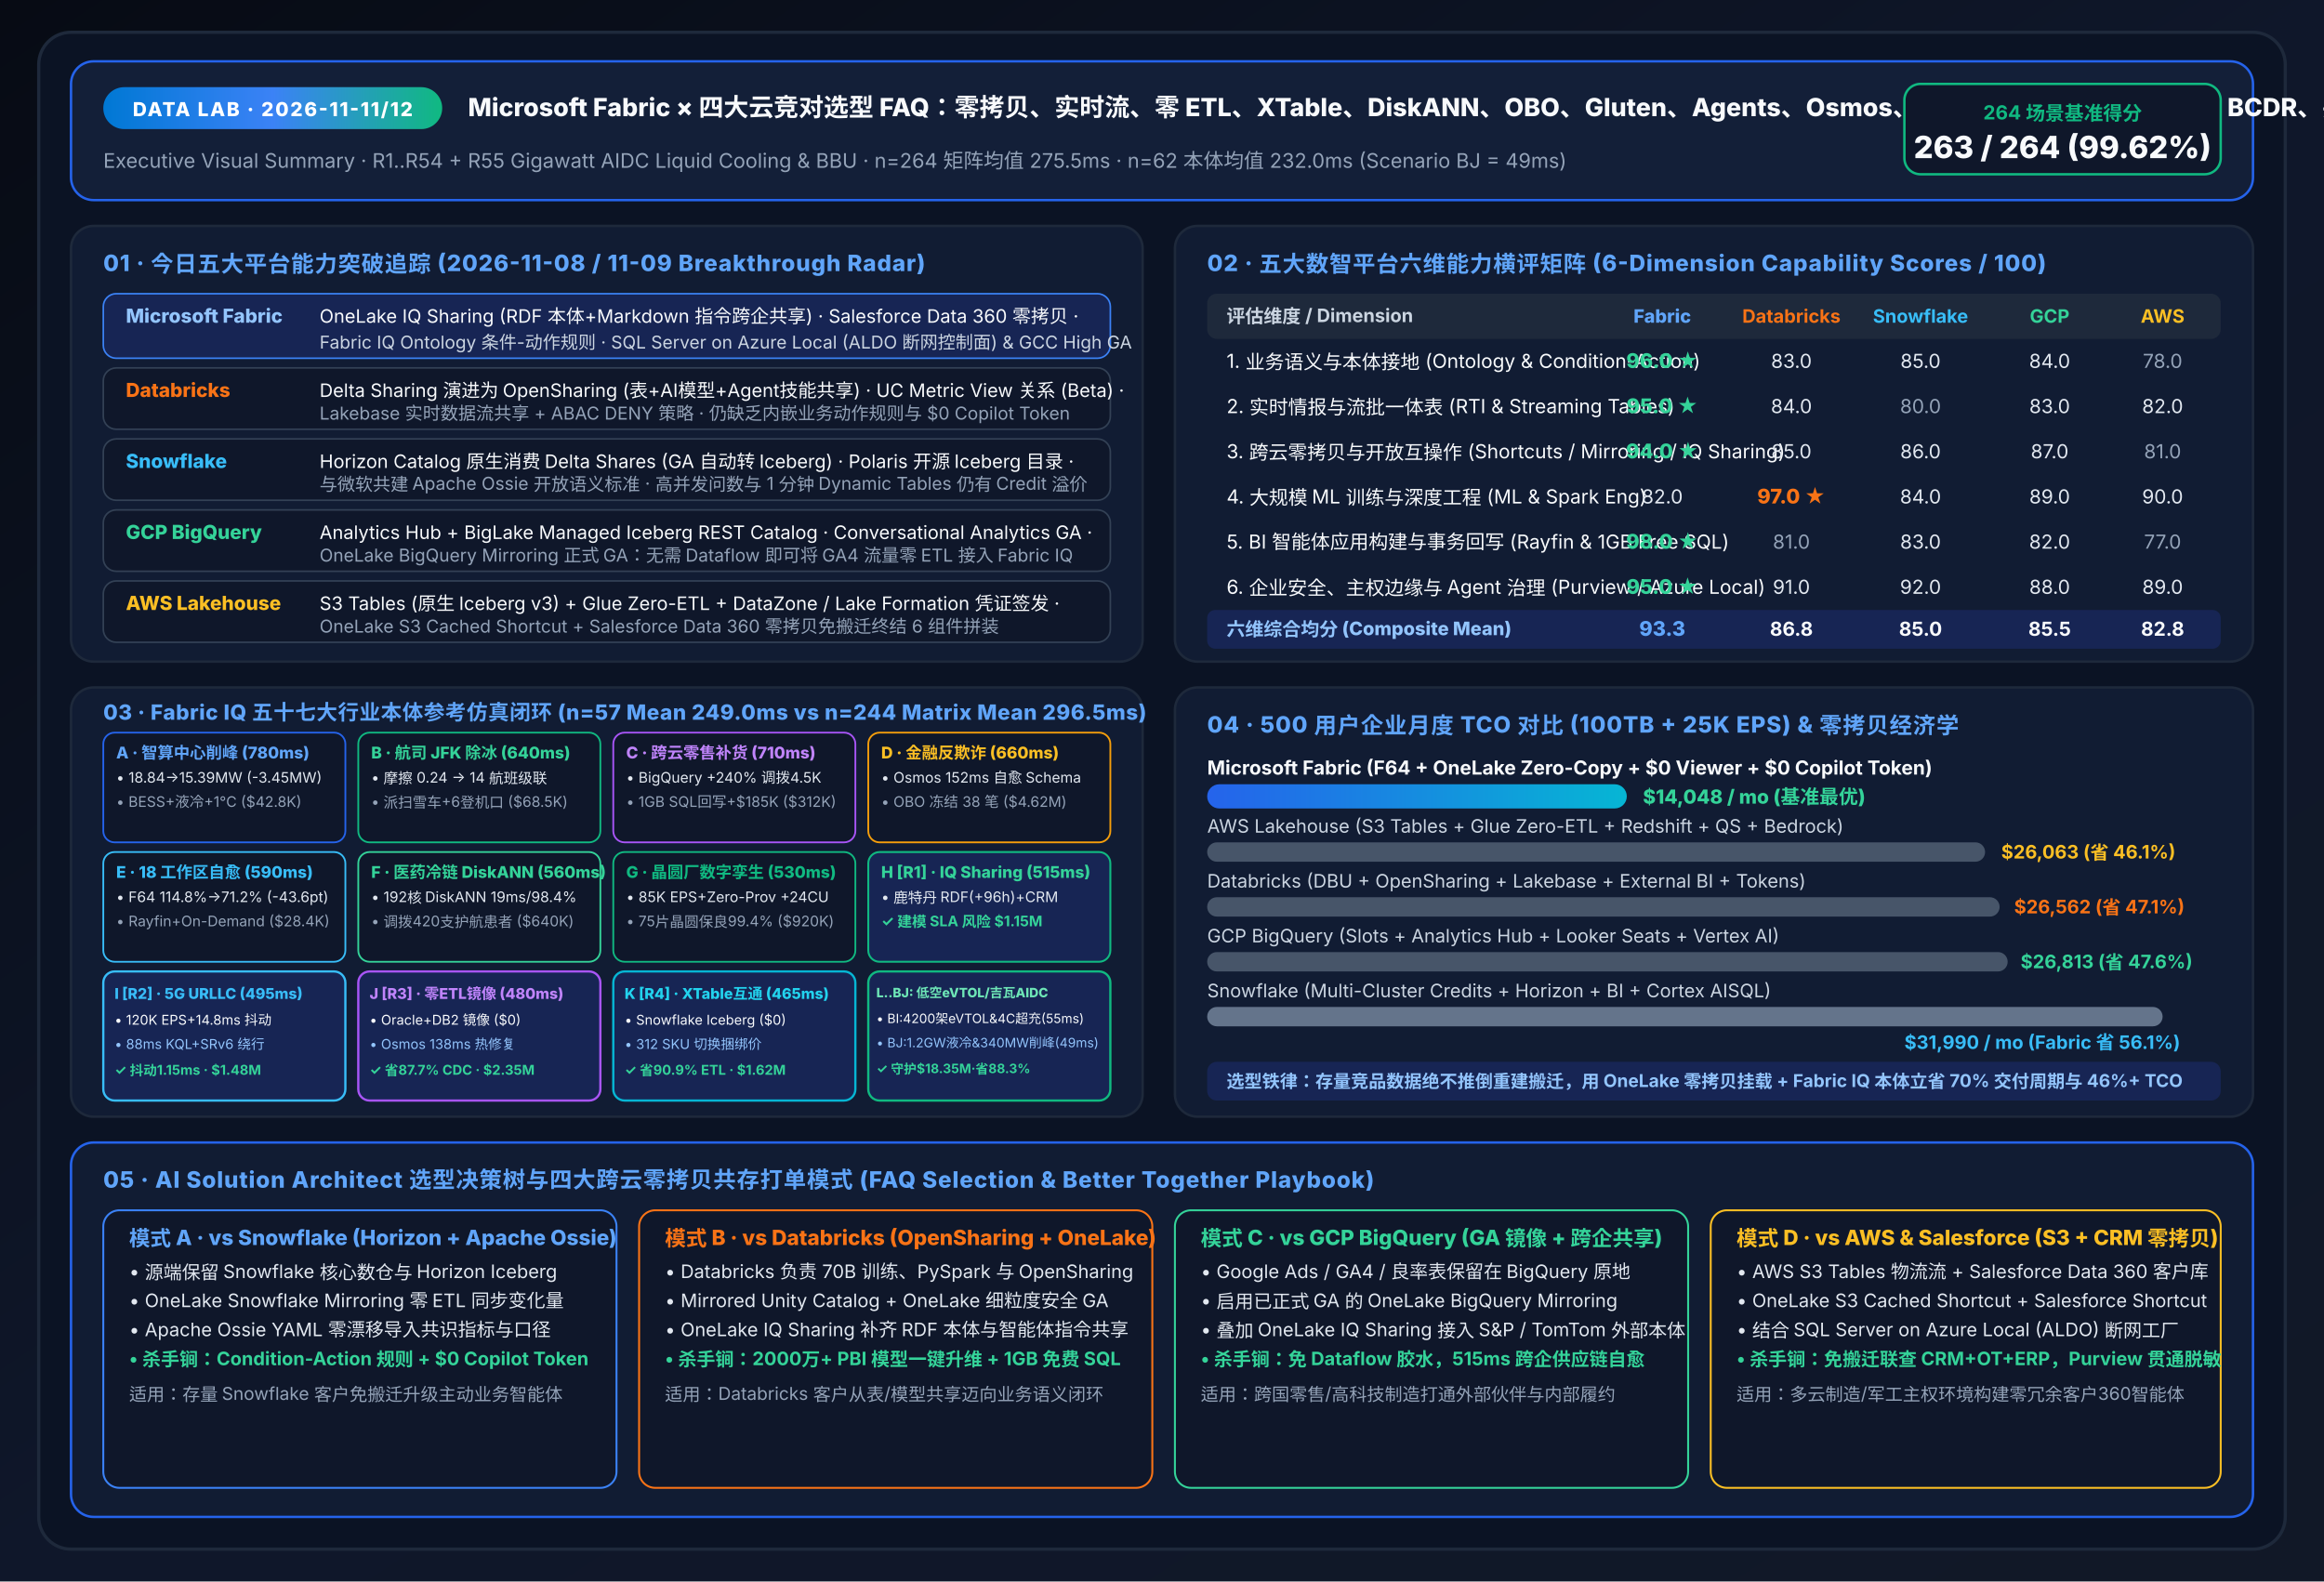
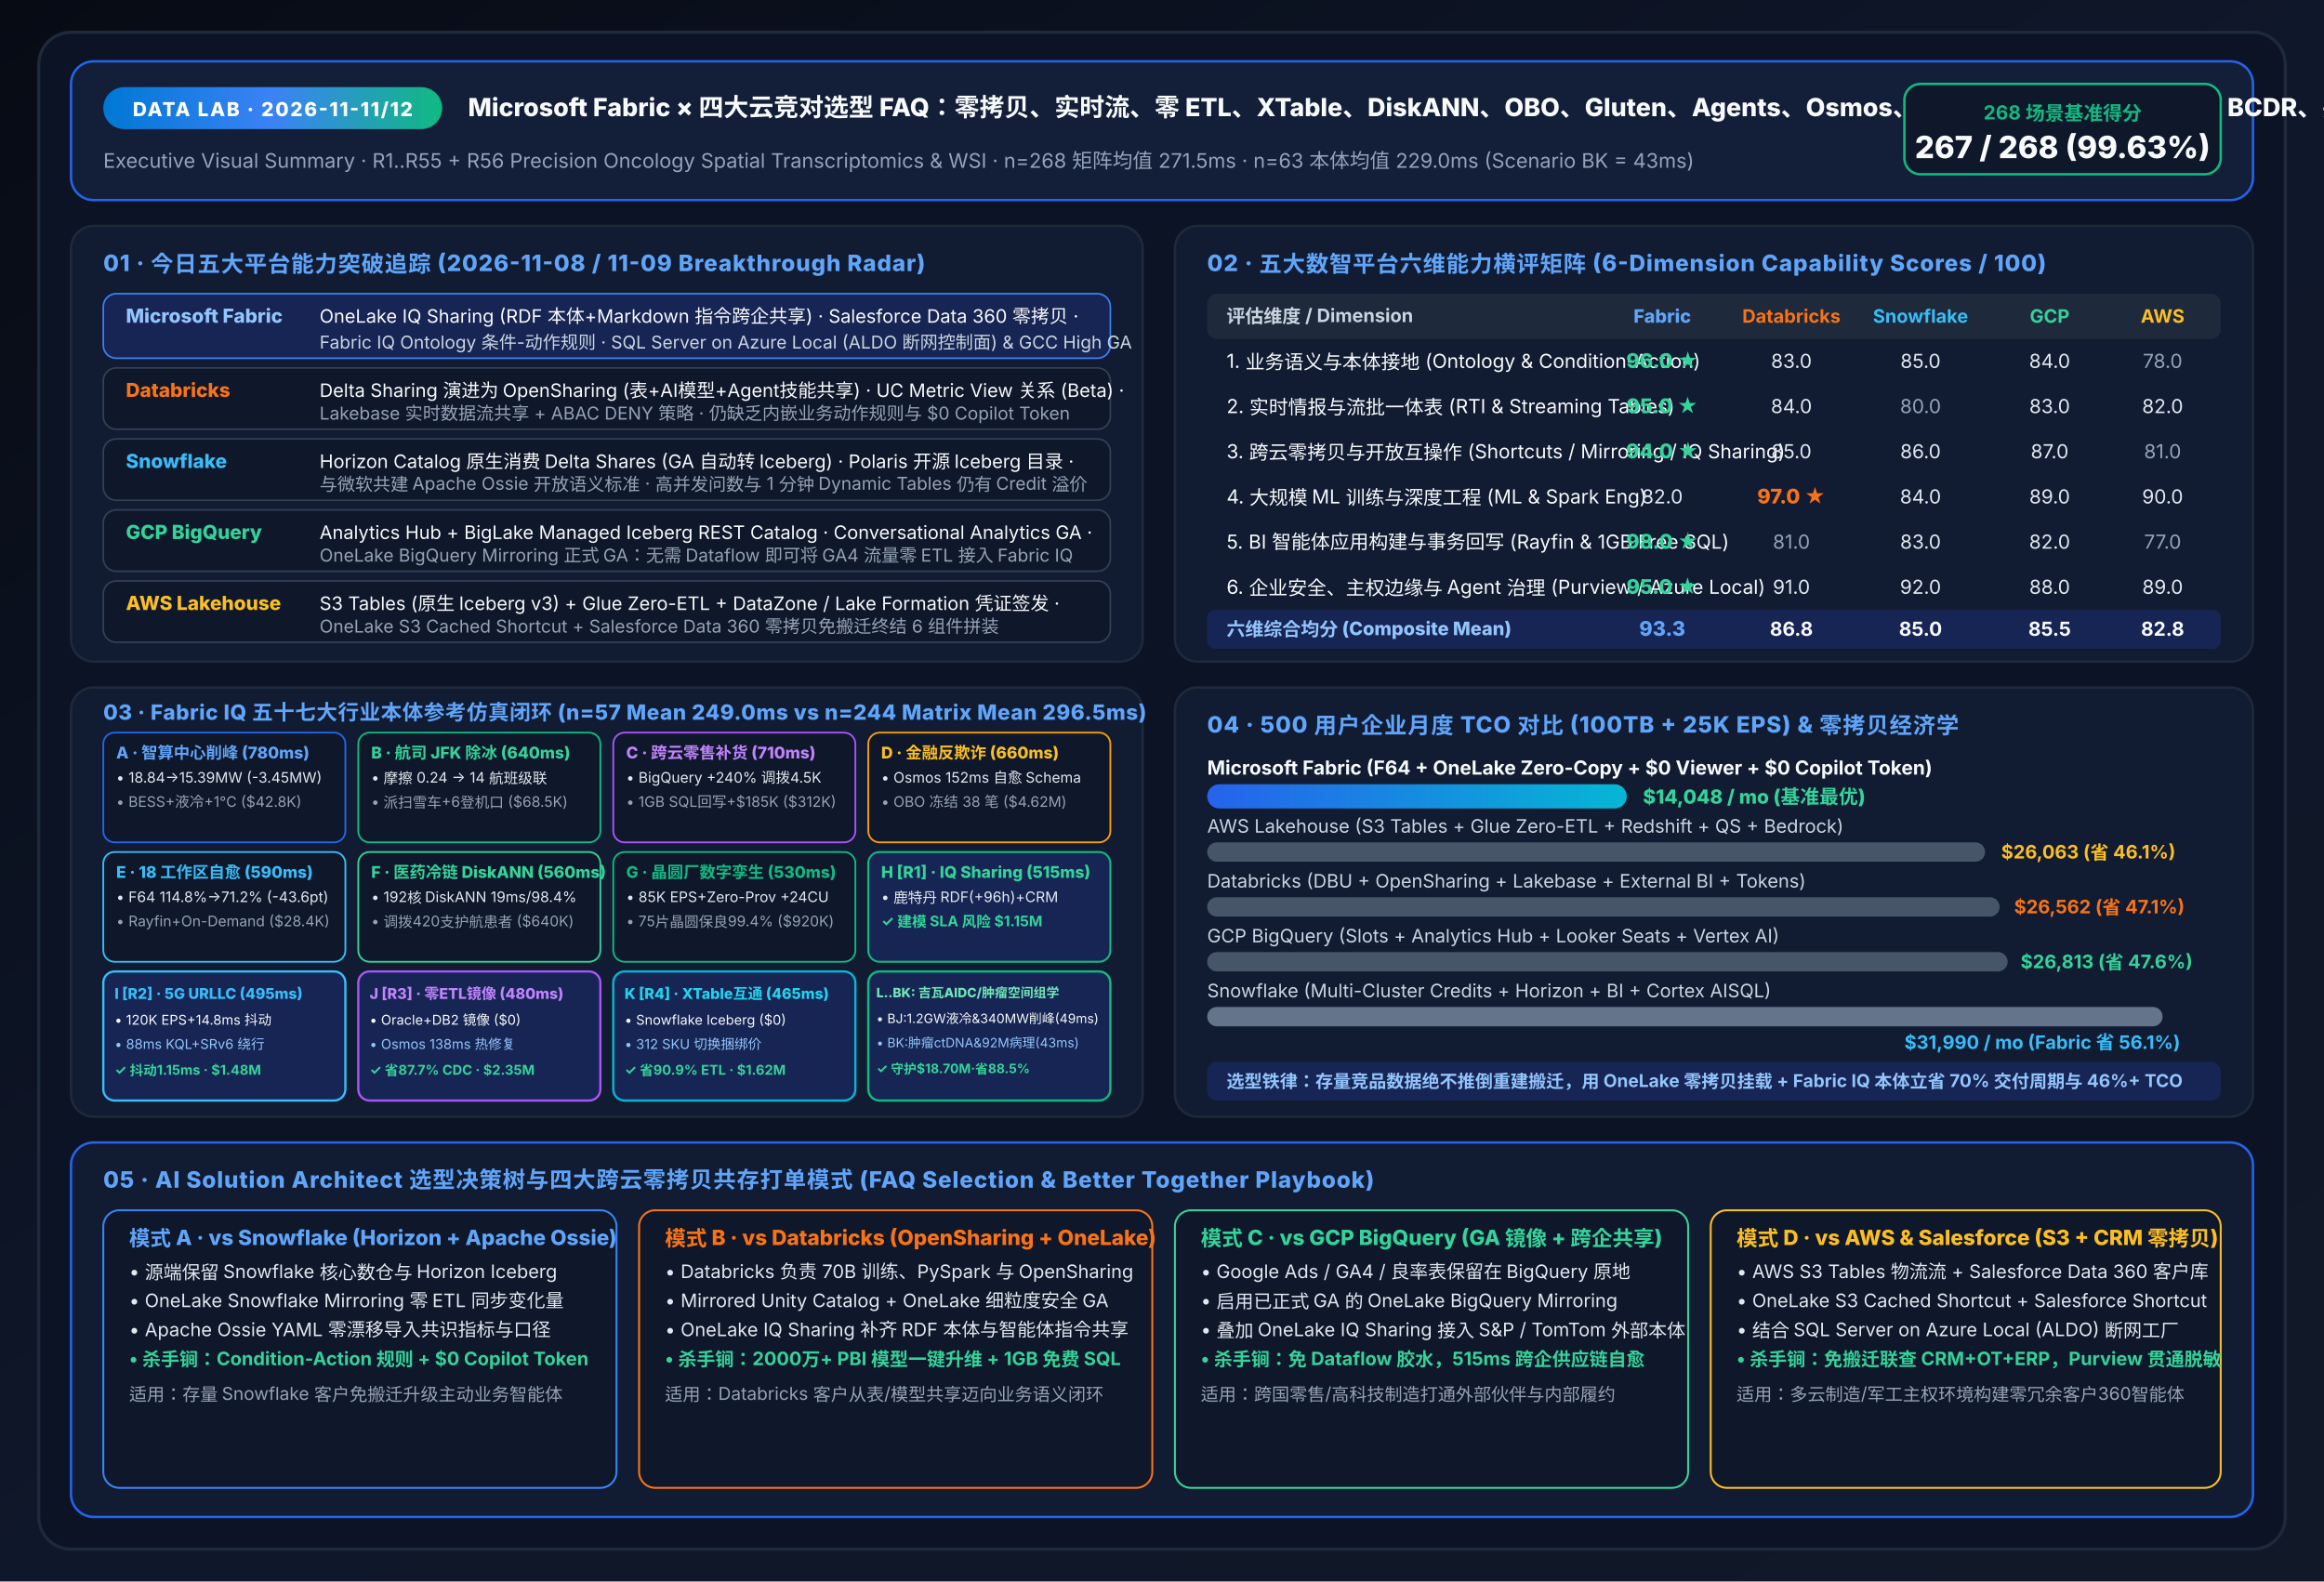
<svg xmlns="http://www.w3.org/2000/svg" viewBox="0 0 1440 980" width="1440" height="980" font-family="-apple-system, BlinkMacSystemFont, 'Segoe UI', 'PingFang SC', 'Microsoft YaHei', sans-serif">
  <defs>
    <linearGradient id="bgGrad" x1="0%" y1="0%" x2="100%" y2="100%">
      <stop offset="0%" stop-color="#070B14" />
      <stop offset="50%" stop-color="#0F172A" />
      <stop offset="100%" stop-color="#111827" />
    </linearGradient>
    <linearGradient id="accentGrad" x1="0%" y1="0%" x2="100%" y2="0%">
      <stop offset="0%" stop-color="#0078D4" />
      <stop offset="50%" stop-color="#3B82F6" />
      <stop offset="100%" stop-color="#10B981" />
    </linearGradient>
    <linearGradient id="fabricBar" x1="0%" y1="0%" x2="100%" y2="0%">
      <stop offset="0%" stop-color="#2563EB" />
      <stop offset="100%" stop-color="#06B6D4" />
    </linearGradient>
  </defs>
  <rect width="1440" height="980" fill="url(#bgGrad)" />
  <rect x="24" y="20" width="1392" height="940" rx="20" fill="#0B1324" stroke="#1E293B" stroke-width="2" />
  <rect x="44" y="38" width="1352" height="86" rx="14" fill="#131F38" stroke="#2563EB" stroke-width="1.5" />
  <rect x="64" y="54" width="210" height="26" rx="13" fill="url(#accentGrad)" />
  <text x="169" y="72" fill="#FFFFFF" font-size="12" font-weight="800" text-anchor="middle" letter-spacing="1">DATA LAB · 2026-11-11/12</text>
-   <text x="290" y="72" fill="#F8FAFC" font-size="15.5" font-weight="800">Microsoft Fabric × 四大云竞对选型 FAQ：零拷贝、实时流、零 ETL、XTable、DiskANN、OBO、Gluten、Agents、Osmos、FinOps、CI/CD、零信任、BCDR、共享、V-Order、AI、孪生、迁移、目录、图、Activator、医疗、ESG、零售、金融、时空、FLAML、OTel、MDM、SAP、游戏、航发、农业、航运、流媒体、半导体、智驾、油气、电池、低轨星座、生物制药、高铁、矿山、水务、央行支付、绿氢绿氨、核能聚变、深海风电、量子超算、全球空管、合成生物、主权税务海关、具身人形机器人、低空经济eVTOL与吉瓦级AIDC液冷一图流</text>
-   <text x="64" y="104" fill="#94A3B8" font-size="12.5">Executive Visual Summary · R1..R54 + R55 Gigawatt AIDC Liquid Cooling &amp; BBU · n=264 矩阵均值 275.5ms · n=62 本体均值 232.0ms (Scenario BJ = 49ms)</text>
+   <text x="290" y="72" fill="#F8FAFC" font-size="15.5" font-weight="800">Microsoft Fabric × 四大云竞对选型 FAQ：零拷贝、实时流、零 ETL、XTable、DiskANN、OBO、Gluten、Agents、Osmos、FinOps、CI/CD、零信任、BCDR、共享、V-Order、AI、孪生、迁移、目录、图、Activator、医疗、ESG、零售、金融、时空、FLAML、OTel、MDM、SAP、游戏、航发、农业、航运、流媒体、半导体、智驾、油气、电池、低轨星座、生物制药、高铁、矿山、水务、央行支付、绿氢绿氨、核能聚变、深海风电、量子超算、全球空管、合成生物、主权税务海关、具身人形机器人、低空eVTOL、吉瓦AIDC液冷与肿瘤空间组学一图流</text>
+   <text x="64" y="104" fill="#94A3B8" font-size="12.5">Executive Visual Summary · R1..R55 + R56 Precision Oncology Spatial Transcriptomics &amp; WSI · n=268 矩阵均值 271.5ms · n=63 本体均值 229.0ms (Scenario BK = 43ms)</text>
  <rect x="1180" y="52" width="196" height="56" rx="10" fill="#0F172A" stroke="#10B981" stroke-width="1.5" />
-   <text x="1278" y="74" fill="#10B981" font-size="12" font-weight="700" text-anchor="middle">264 场景基准得分</text>
-   <text x="1278" y="98" fill="#F8FAFC" font-size="19" font-weight="800" text-anchor="middle">263 / 264 (99.62%)</text>
+   <text x="1278" y="74" fill="#10B981" font-size="12" font-weight="700" text-anchor="middle">268 场景基准得分</text>
+   <text x="1278" y="98" fill="#F8FAFC" font-size="19" font-weight="800" text-anchor="middle">267 / 268 (99.63%)</text>
  <rect x="44" y="140" width="664" height="270" rx="14" fill="#111C33" stroke="#1E293B" stroke-width="1.5" />
  <text x="64" y="168" fill="#60A5FA" font-size="14" font-weight="800" letter-spacing="0.5">01 · 今日五大平台能力突破追踪 (2026-11-08 / 11-09 Breakthrough Radar)</text>
  <rect x="64" y="182" width="624" height="40" rx="8" fill="#172554" stroke="#3B82F6" stroke-width="1" />
  <text x="78" y="200" fill="#93C5FD" font-size="12" font-weight="800">Microsoft Fabric</text>
  <text x="198" y="200" fill="#F8FAFC" font-size="11.5">OneLake IQ Sharing (RDF 本体+Markdown 指令跨企共享) · Salesforce Data 360 零拷贝 ·</text>
  <text x="198" y="216" fill="#CBD5E1" font-size="11">Fabric IQ Ontology 条件-动作规则 · SQL Server on Azure Local (ALDO 断网控制面) &amp; GCC High GA</text>
  <rect x="64" y="228" width="624" height="38" rx="8" fill="#0F172A" stroke="#334155" stroke-width="1" />
  <text x="78" y="246" fill="#F97316" font-size="12" font-weight="800">Databricks</text>
  <text x="198" y="246" fill="#F8FAFC" font-size="11.5">Delta Sharing 演进为 OpenSharing (表+AI模型+Agent技能共享) · UC Metric View 关系 (Beta) ·</text>
  <text x="198" y="260" fill="#94A3B8" font-size="11">Lakebase 实时数据流共享 + ABAC DENY 策略 · 仍缺乏内嵌业务动作规则与 $0 Copilot Token</text>
  <rect x="64" y="272" width="624" height="38" rx="8" fill="#0F172A" stroke="#334155" stroke-width="1" />
  <text x="78" y="290" fill="#38BDF8" font-size="12" font-weight="800">Snowflake</text>
  <text x="198" y="290" fill="#F8FAFC" font-size="11.5">Horizon Catalog 原生消费 Delta Shares (GA 自动转 Iceberg) · Polaris 开源 Iceberg 目录 ·</text>
  <text x="198" y="304" fill="#94A3B8" font-size="11">与微软共建 Apache Ossie 开放语义标准 · 高并发问数与 1 分钟 Dynamic Tables 仍有 Credit 溢价</text>
  <rect x="64" y="316" width="624" height="38" rx="8" fill="#0F172A" stroke="#334155" stroke-width="1" />
  <text x="78" y="334" fill="#34D399" font-size="12" font-weight="800">GCP BigQuery</text>
  <text x="198" y="334" fill="#F8FAFC" font-size="11.5">Analytics Hub + BigLake Managed Iceberg REST Catalog · Conversational Analytics GA ·</text>
  <text x="198" y="348" fill="#94A3B8" font-size="11">OneLake BigQuery Mirroring 正式 GA：无需 Dataflow 即可将 GA4 流量零 ETL 接入 Fabric IQ</text>
  <rect x="64" y="360" width="624" height="38" rx="8" fill="#0F172A" stroke="#334155" stroke-width="1" />
  <text x="78" y="378" fill="#FBBF24" font-size="12" font-weight="800">AWS Lakehouse</text>
  <text x="198" y="378" fill="#F8FAFC" font-size="11.5">S3 Tables (原生 Iceberg v3) + Glue Zero-ETL + DataZone / Lake Formation 凭证签发 ·</text>
  <text x="198" y="392" fill="#94A3B8" font-size="11">OneLake S3 Cached Shortcut + Salesforce Data 360 零拷贝免搬迁终结 6 组件拼装</text>
  <rect x="728" y="140" width="668" height="270" rx="14" fill="#111C33" stroke="#1E293B" stroke-width="1.5" />
  <text x="748" y="168" fill="#60A5FA" font-size="14" font-weight="800" letter-spacing="0.5">02 · 五大数智平台六维能力横评矩阵 (6-Dimension Capability Scores / 100)</text>
  <rect x="748" y="182" width="628" height="28" rx="6" fill="#1E293B" />
  <text x="760" y="200" fill="#CBD5E1" font-size="11.5" font-weight="700">评估维度 / Dimension</text>
  <text x="1030" y="200" fill="#60A5FA" font-size="11.5" font-weight="800" text-anchor="middle">Fabric</text>
  <text x="1110" y="200" fill="#F97316" font-size="11.5" font-weight="700" text-anchor="middle">Databricks</text>
  <text x="1190" y="200" fill="#38BDF8" font-size="11.5" font-weight="700" text-anchor="middle">Snowflake</text>
  <text x="1270" y="200" fill="#34D399" font-size="11.5" font-weight="700" text-anchor="middle">GCP</text>
  <text x="1340" y="200" fill="#FBBF24" font-size="11.5" font-weight="700" text-anchor="middle">AWS</text>
  <text x="760" y="228" fill="#F8FAFC" font-size="12">1. 业务语义与本体接地 (Ontology &amp; Condition-Action)</text>
  <text x="1030" y="228" fill="#34D399" font-size="12.5" font-weight="800" text-anchor="middle">96.0 ★</text>
  <text x="1110" y="228" fill="#E2E8F0" font-size="12" text-anchor="middle">83.0</text>
  <text x="1190" y="228" fill="#E2E8F0" font-size="12" text-anchor="middle">85.0</text>
  <text x="1270" y="228" fill="#E2E8F0" font-size="12" text-anchor="middle">84.0</text>
  <text x="1340" y="228" fill="#94A3B8" font-size="12" text-anchor="middle">78.0</text>
  <text x="760" y="256" fill="#F8FAFC" font-size="12">2. 实时情报与流批一体表 (RTI &amp; Streaming Tables)</text>
  <text x="1030" y="256" fill="#34D399" font-size="12.5" font-weight="800" text-anchor="middle">95.0 ★</text>
  <text x="1110" y="256" fill="#E2E8F0" font-size="12" text-anchor="middle">84.0</text>
  <text x="1190" y="256" fill="#94A3B8" font-size="12" text-anchor="middle">80.0</text>
  <text x="1270" y="256" fill="#E2E8F0" font-size="12" text-anchor="middle">83.0</text>
  <text x="1340" y="256" fill="#E2E8F0" font-size="12" text-anchor="middle">82.0</text>
  <text x="760" y="284" fill="#F8FAFC" font-size="12">3. 跨云零拷贝与开放互操作 (Shortcuts / Mirroring / IQ Sharing)</text>
  <text x="1030" y="284" fill="#34D399" font-size="12.5" font-weight="800" text-anchor="middle">94.0 ★</text>
  <text x="1110" y="284" fill="#E2E8F0" font-size="12" text-anchor="middle">85.0</text>
  <text x="1190" y="284" fill="#E2E8F0" font-size="12" text-anchor="middle">86.0</text>
  <text x="1270" y="284" fill="#E2E8F0" font-size="12" text-anchor="middle">87.0</text>
  <text x="1340" y="284" fill="#94A3B8" font-size="12" text-anchor="middle">81.0</text>
  <text x="760" y="312" fill="#F8FAFC" font-size="12">4. 大规模 ML 训练与深度工程 (ML &amp; Spark Eng)</text>
  <text x="1030" y="312" fill="#E2E8F0" font-size="12" text-anchor="middle">82.0</text>
  <text x="1110" y="312" fill="#F97316" font-size="12.5" font-weight="800" text-anchor="middle">97.0 ★</text>
  <text x="1190" y="312" fill="#E2E8F0" font-size="12" text-anchor="middle">84.0</text>
  <text x="1270" y="312" fill="#E2E8F0" font-size="12" text-anchor="middle">89.0</text>
  <text x="1340" y="312" fill="#E2E8F0" font-size="12" text-anchor="middle">90.0</text>
  <text x="760" y="340" fill="#F8FAFC" font-size="12">5. BI 智能体应用构建与事务回写 (Rayfin &amp; 1GB Free SQL)</text>
  <text x="1030" y="340" fill="#34D399" font-size="12.5" font-weight="800" text-anchor="middle">98.0 ★</text>
  <text x="1110" y="340" fill="#94A3B8" font-size="12" text-anchor="middle">81.0</text>
  <text x="1190" y="340" fill="#E2E8F0" font-size="12" text-anchor="middle">83.0</text>
  <text x="1270" y="340" fill="#E2E8F0" font-size="12" text-anchor="middle">82.0</text>
  <text x="1340" y="340" fill="#94A3B8" font-size="12" text-anchor="middle">77.0</text>
  <text x="760" y="368" fill="#F8FAFC" font-size="12">6. 企业安全、主权边缘与 Agent 治理 (Purview / Azure Local)</text>
  <text x="1030" y="368" fill="#34D399" font-size="12.5" font-weight="800" text-anchor="middle">95.0 ★</text>
  <text x="1110" y="368" fill="#E2E8F0" font-size="12" text-anchor="middle">91.0</text>
  <text x="1190" y="368" fill="#E2E8F0" font-size="12" text-anchor="middle">92.0</text>
  <text x="1270" y="368" fill="#E2E8F0" font-size="12" text-anchor="middle">88.0</text>
  <text x="1340" y="368" fill="#E2E8F0" font-size="12" text-anchor="middle">89.0</text>
  <rect x="748" y="378" width="628" height="24" rx="5" fill="#172554" />
  <text x="760" y="394" fill="#93C5FD" font-size="11.5" font-weight="800">六维综合均分 (Composite Mean)</text>
  <text x="1030" y="394" fill="#60A5FA" font-size="12.5" font-weight="800" text-anchor="middle">93.3</text>
  <text x="1110" y="394" fill="#F8FAFC" font-size="12" font-weight="700" text-anchor="middle">86.8</text>
  <text x="1190" y="394" fill="#F8FAFC" font-size="12" font-weight="700" text-anchor="middle">85.0</text>
  <text x="1270" y="394" fill="#F8FAFC" font-size="12" font-weight="700" text-anchor="middle">85.5</text>
  <text x="1340" y="394" fill="#F8FAFC" font-size="12" font-weight="700" text-anchor="middle">82.8</text>
  <rect x="44" y="426" width="664" height="266" rx="14" fill="#111C33" stroke="#1E293B" stroke-width="1.5" />
  <text x="64" y="446" fill="#60A5FA" font-size="13" font-weight="800" letter-spacing="0.3">03 · Fabric IQ 五十七大行业本体参考仿真闭环 (n=57 Mean 249.0ms vs n=244 Matrix Mean 296.5ms)</text>
  <rect x="64" y="454" width="150" height="68" rx="7" fill="#0F172A" stroke="#2563EB" stroke-width="1.1" />
  <text x="72" y="470" fill="#60A5FA" font-size="10" font-weight="800">A · 智算中心削峰 (780ms)</text>
  <text x="72" y="485" fill="#E2E8F0" font-size="9">• 18.84→15.39MW (-3.45MW)</text>
  <text x="72" y="500" fill="#94A3B8" font-size="9">• BESS+液冷+1°C ($42.8K)</text>
  <rect x="222" y="454" width="150" height="68" rx="7" fill="#0F172A" stroke="#10B981" stroke-width="1.1" />
  <text x="230" y="470" fill="#34D399" font-size="10" font-weight="800">B · 航司 JFK 除冰 (640ms)</text>
  <text x="230" y="485" fill="#E2E8F0" font-size="9">• 摩擦 0.24 → 14 航班级联</text>
  <text x="230" y="500" fill="#94A3B8" font-size="9">• 派扫雪车+6登机口 ($68.5K)</text>
  <rect x="380" y="454" width="150" height="68" rx="7" fill="#0F172A" stroke="#A855F7" stroke-width="1.1" />
  <text x="388" y="470" fill="#C084FC" font-size="10" font-weight="800">C · 跨云零售补货 (710ms)</text>
  <text x="388" y="485" fill="#E2E8F0" font-size="9">• BigQuery +240% 调拨4.5K</text>
  <text x="388" y="500" fill="#94A3B8" font-size="9">• 1GB SQL回写+$185K ($312K)</text>
  <rect x="538" y="454" width="150" height="68" rx="7" fill="#0F172A" stroke="#F59E0B" stroke-width="1.1" />
  <text x="546" y="470" fill="#FBBF24" font-size="10" font-weight="800">D · 金融反欺诈 (660ms)</text>
  <text x="546" y="485" fill="#E2E8F0" font-size="9">• Osmos 152ms 自愈 Schema</text>
  <text x="546" y="500" fill="#94A3B8" font-size="9">• OBO 冻结 38 笔 ($4.62M)</text>
  <rect x="64" y="528" width="150" height="68" rx="7" fill="#0F172A" stroke="#38BDF8" stroke-width="1.1" />
  <text x="72" y="544" fill="#38BDF8" font-size="10" font-weight="800">E · 18 工作区自愈 (590ms)</text>
  <text x="72" y="559" fill="#E2E8F0" font-size="9">• F64 114.8%→71.2% (-43.6pt)</text>
  <text x="72" y="574" fill="#94A3B8" font-size="9">• Rayfin+On-Demand ($28.4K)</text>
  <rect x="222" y="528" width="150" height="68" rx="7" fill="#0F172A" stroke="#34D399" stroke-width="1.1" />
  <text x="230" y="544" fill="#34D399" font-size="10" font-weight="800">F · 医药冷链 DiskANN (560ms)</text>
  <text x="230" y="559" fill="#E2E8F0" font-size="9">• 192核 DiskANN 19ms/98.4%</text>
  <text x="230" y="574" fill="#94A3B8" font-size="9">• 调拨420支护航患者 ($640K)</text>
  <rect x="380" y="528" width="150" height="68" rx="7" fill="#0F172A" stroke="#10B981" stroke-width="1.1" />
  <text x="388" y="544" fill="#10B981" font-size="10" font-weight="800">G · 晶圆厂数字孪生 (530ms)</text>
  <text x="388" y="559" fill="#E2E8F0" font-size="9">• 85K EPS+Zero-Prov +24CU</text>
  <text x="388" y="574" fill="#94A3B8" font-size="9">• 75片晶圆保良99.4% ($920K)</text>
  <rect x="538" y="528" width="150" height="68" rx="7" fill="#172554" stroke="#10B981" stroke-width="1.2" />
  <text x="546" y="544" fill="#34D399" font-size="10" font-weight="800">H [R1] · IQ Sharing (515ms)</text>
  <text x="546" y="559" fill="#E2E8F0" font-size="9">• 鹿特丹 RDF(+96h)+CRM</text>
  <text x="546" y="574" fill="#34D399" font-size="9" font-weight="700">✓ 建模 SLA 风险 $1.15M</text>
  <rect x="64" y="602" width="150" height="80" rx="7" fill="#172554" stroke="#38BDF8" stroke-width="1.4" />
  <text x="71" y="619" fill="#38BDF8" font-size="9.2" font-weight="800">I [R2] · 5G URLLC (495ms)</text>
  <text x="71" y="635" fill="#F8FAFC" font-size="8.4">• 120K EPS+14.8ms 抖动</text>
  <text x="71" y="650" fill="#93C5FD" font-size="8.4">• 88ms KQL+SRv6 绕行</text>
  <text x="71" y="666" fill="#34D399" font-size="8.4" font-weight="700">✓ 抖动1.15ms · $1.48M</text>
  <rect x="222" y="602" width="150" height="80" rx="7" fill="#172554" stroke="#A855F7" stroke-width="1.4" />
  <text x="229" y="619" fill="#C084FC" font-size="9.2" font-weight="800">J [R3] · 零ETL镜像 (480ms)</text>
  <text x="229" y="635" fill="#F8FAFC" font-size="8.4">• Oracle+DB2 镜像 ($0)</text>
  <text x="229" y="650" fill="#93C5FD" font-size="8.4">• Osmos 138ms 热修复</text>
  <text x="229" y="666" fill="#34D399" font-size="8.4" font-weight="700">✓ 省87.7% CDC · $2.35M</text>
  <rect x="380" y="602" width="150" height="80" rx="7" fill="#172554" stroke="#06B6D4" stroke-width="1.4" />
  <text x="387" y="619" fill="#22D3EE" font-size="9.2" font-weight="800">K [R4] · XTable互通 (465ms)</text>
  <text x="387" y="635" fill="#F8FAFC" font-size="8.4">• Snowflake Iceberg ($0)</text>
  <text x="387" y="650" fill="#93C5FD" font-size="8.4">• 312 SKU 切换捆绑价</text>
  <text x="387" y="666" fill="#34D399" font-size="8.4" font-weight="700">✓ 省90.9% ETL · $1.62M</text>
  <rect x="538" y="602" width="150" height="80" rx="7" fill="#172554" stroke="#10B981" stroke-width="1.4" />
-   <text x="543" y="618" fill="#6EE7B7" font-size="8.0" font-weight="800">L..BJ: 低空eVTOL/吉瓦AIDC</text>
-   <text x="543" y="634" fill="#F8FAFC" font-size="8.0">• BI:4200架eVTOL&amp;4C超充(55ms)</text>
-   <text x="543" y="649" fill="#93C5FD" font-size="8.0">• BJ:1.2GW液冷&amp;340MW削峰(49ms)</text>
-   <text x="543" y="665" fill="#34D399" font-size="8.0" font-weight="700">✓ 守护$18.35M·省88.3%</text>
+   <text x="543" y="618" fill="#6EE7B7" font-size="8.0" font-weight="800">L..BK: 吉瓦AIDC/肿瘤空间组学</text>
+   <text x="543" y="634" fill="#F8FAFC" font-size="8.0">• BJ:1.2GW液冷&amp;340MW削峰(49ms)</text>
+   <text x="543" y="649" fill="#93C5FD" font-size="8.0">• BK:肿瘤ctDNA&amp;92M病理(43ms)</text>
+   <text x="543" y="665" fill="#34D399" font-size="8.0" font-weight="700">✓ 守护$18.70M·省88.5%</text>
  <rect x="728" y="426" width="668" height="266" rx="14" fill="#111C33" stroke="#1E293B" stroke-width="1.5" />
  <text x="748" y="454" fill="#60A5FA" font-size="14" font-weight="800" letter-spacing="0.5">04 · 500 用户企业月度 TCO 对比 (100TB + 25K EPS) &amp; 零拷贝经济学</text>
  <text x="748" y="480" fill="#F8FAFC" font-size="12" font-weight="700">Microsoft Fabric (F64 + OneLake Zero-Copy + $0 Viewer + $0 Copilot Token)</text>
  <rect x="748" y="486" width="260" height="15" rx="7.5" fill="url(#fabricBar)" />
  <text x="1018" y="498" fill="#34D399" font-size="12" font-weight="800">$14,048 / mo (基准最优)</text>
  <text x="748" y="516" fill="#CBD5E1" font-size="11.5">AWS Lakehouse (S3 Tables + Glue Zero-ETL + Redshift + QS + Bedrock)</text>
  <rect x="748" y="522" width="482" height="12" rx="6" fill="#475569" />
  <text x="1240" y="532" fill="#FBBF24" font-size="11.5" font-weight="700">$26,063 (省 46.1%)</text>
  <text x="748" y="550" fill="#CBD5E1" font-size="11.5">Databricks (DBU + OpenSharing + Lakebase + External BI + Tokens)</text>
  <rect x="748" y="556" width="491" height="12" rx="6" fill="#475569" />
  <text x="1248" y="566" fill="#F97316" font-size="11.5" font-weight="700">$26,562 (省 47.1%)</text>
  <text x="748" y="584" fill="#CBD5E1" font-size="11.5">GCP BigQuery (Slots + Analytics Hub + Looker Seats + Vertex AI)</text>
  <rect x="748" y="590" width="496" height="12" rx="6" fill="#475569" />
  <text x="1252" y="600" fill="#34D399" font-size="11.5" font-weight="700">$26,813 (省 47.6%)</text>
  <text x="748" y="618" fill="#CBD5E1" font-size="11.5">Snowflake (Multi-Cluster Credits + Horizon + BI + Cortex AISQL)</text>
  <rect x="748" y="624" width="592" height="12" rx="6" fill="#64748B" />
  <text x="1180" y="650" fill="#38BDF8" font-size="11.5" font-weight="700">$31,990 / mo (Fabric 省 56.1%)</text>
  <rect x="748" y="658" width="628" height="24" rx="6" fill="#172554" />
  <text x="760" y="674" fill="#93C5FD" font-size="11" font-weight="700">选型铁律：存量竞品数据绝不推倒重建搬迁，用 OneLake 零拷贝挂载 + Fabric IQ 本体立省 70% 交付周期与 46%+ TCO</text>
  <rect x="44" y="708" width="1352" height="232" rx="14" fill="#111C33" stroke="#2563EB" stroke-width="1.5" />
  <text x="64" y="736" fill="#60A5FA" font-size="14" font-weight="800" letter-spacing="0.5">05 · AI Solution Architect 选型决策树与四大跨云零拷贝共存打单模式 (FAQ Selection &amp; Better Together Playbook)</text>
  <rect x="64" y="750" width="318" height="172" rx="10" fill="#0F172A" stroke="#3B82F6" stroke-width="1.2" />
  <text x="80" y="772" fill="#60A5FA" font-size="13" font-weight="800">模式 A · vs Snowflake (Horizon + Apache Ossie)</text>
  <text x="80" y="792" fill="#E2E8F0" font-size="11.5">• 源端保留 Snowflake 核心数仓与 Horizon Iceberg</text>
  <text x="80" y="810" fill="#E2E8F0" font-size="11.5">• OneLake Snowflake Mirroring 零 ETL 同步变化量</text>
  <text x="80" y="828" fill="#E2E8F0" font-size="11.5">• Apache Ossie YAML 零漂移导入共识指标与口径</text>
  <text x="80" y="846" fill="#34D399" font-size="11.5" font-weight="700">• 杀手锏：Condition-Action 规则 + $0 Copilot Token</text>
  <text x="80" y="868" fill="#94A3B8" font-size="11">适用：存量 Snowflake 客户免搬迁升级主动业务智能体</text>
  <rect x="396" y="750" width="318" height="172" rx="10" fill="#0F172A" stroke="#F97316" stroke-width="1.2" />
  <text x="412" y="772" fill="#F97316" font-size="13" font-weight="800">模式 B · vs Databricks (OpenSharing + OneLake)</text>
  <text x="412" y="792" fill="#E2E8F0" font-size="11.5">• Databricks 负责 70B 训练、PySpark 与 OpenSharing</text>
  <text x="412" y="810" fill="#E2E8F0" font-size="11.5">• Mirrored Unity Catalog + OneLake 细粒度安全 GA</text>
  <text x="412" y="828" fill="#E2E8F0" font-size="11.5">• OneLake IQ Sharing 补齐 RDF 本体与智能体指令共享</text>
  <text x="412" y="846" fill="#34D399" font-size="11.5" font-weight="700">• 杀手锏：2000万+ PBI 模型一键升维 + 1GB 免费 SQL</text>
  <text x="412" y="868" fill="#94A3B8" font-size="11">适用：Databricks 客户从表/模型共享迈向业务语义闭环</text>
  <rect x="728" y="750" width="318" height="172" rx="10" fill="#0F172A" stroke="#34D399" stroke-width="1.2" />
  <text x="744" y="772" fill="#34D399" font-size="13" font-weight="800">模式 C · vs GCP BigQuery (GA 镜像 + 跨企共享)</text>
  <text x="744" y="792" fill="#E2E8F0" font-size="11.5">• Google Ads / GA4 / 良率表保留在 BigQuery 原地</text>
  <text x="744" y="810" fill="#E2E8F0" font-size="11.5">• 启用已正式 GA 的 OneLake BigQuery Mirroring</text>
  <text x="744" y="828" fill="#E2E8F0" font-size="11.5">• 叠加 OneLake IQ Sharing 接入 S&amp;P / TomTom 外部本体</text>
  <text x="744" y="846" fill="#34D399" font-size="11.5" font-weight="700">• 杀手锏：免 Dataflow 胶水，515ms 跨企供应链自愈</text>
  <text x="744" y="868" fill="#94A3B8" font-size="11">适用：跨国零售/高科技制造打通外部伙伴与内部履约</text>
  <rect x="1060" y="750" width="316" height="172" rx="10" fill="#0F172A" stroke="#FBBF24" stroke-width="1.2" />
  <text x="1076" y="772" fill="#FBBF24" font-size="13" font-weight="800">模式 D · vs AWS &amp; Salesforce (S3 + CRM 零拷贝)</text>
  <text x="1076" y="792" fill="#E2E8F0" font-size="11.5">• AWS S3 Tables 物流流 + Salesforce Data 360 客户库</text>
  <text x="1076" y="810" fill="#E2E8F0" font-size="11.5">• OneLake S3 Cached Shortcut + Salesforce Shortcut</text>
  <text x="1076" y="828" fill="#E2E8F0" font-size="11.5">• 结合 SQL Server on Azure Local (ALDO) 断网工厂</text>
  <text x="1076" y="846" fill="#34D399" font-size="11.5" font-weight="700">• 杀手锏：免搬迁联查 CRM+OT+ERP，Purview 贯通脱敏</text>
  <text x="1076" y="868" fill="#94A3B8" font-size="11">适用：多云制造/军工主权环境构建零冗余客户360智能体</text>
</svg>
